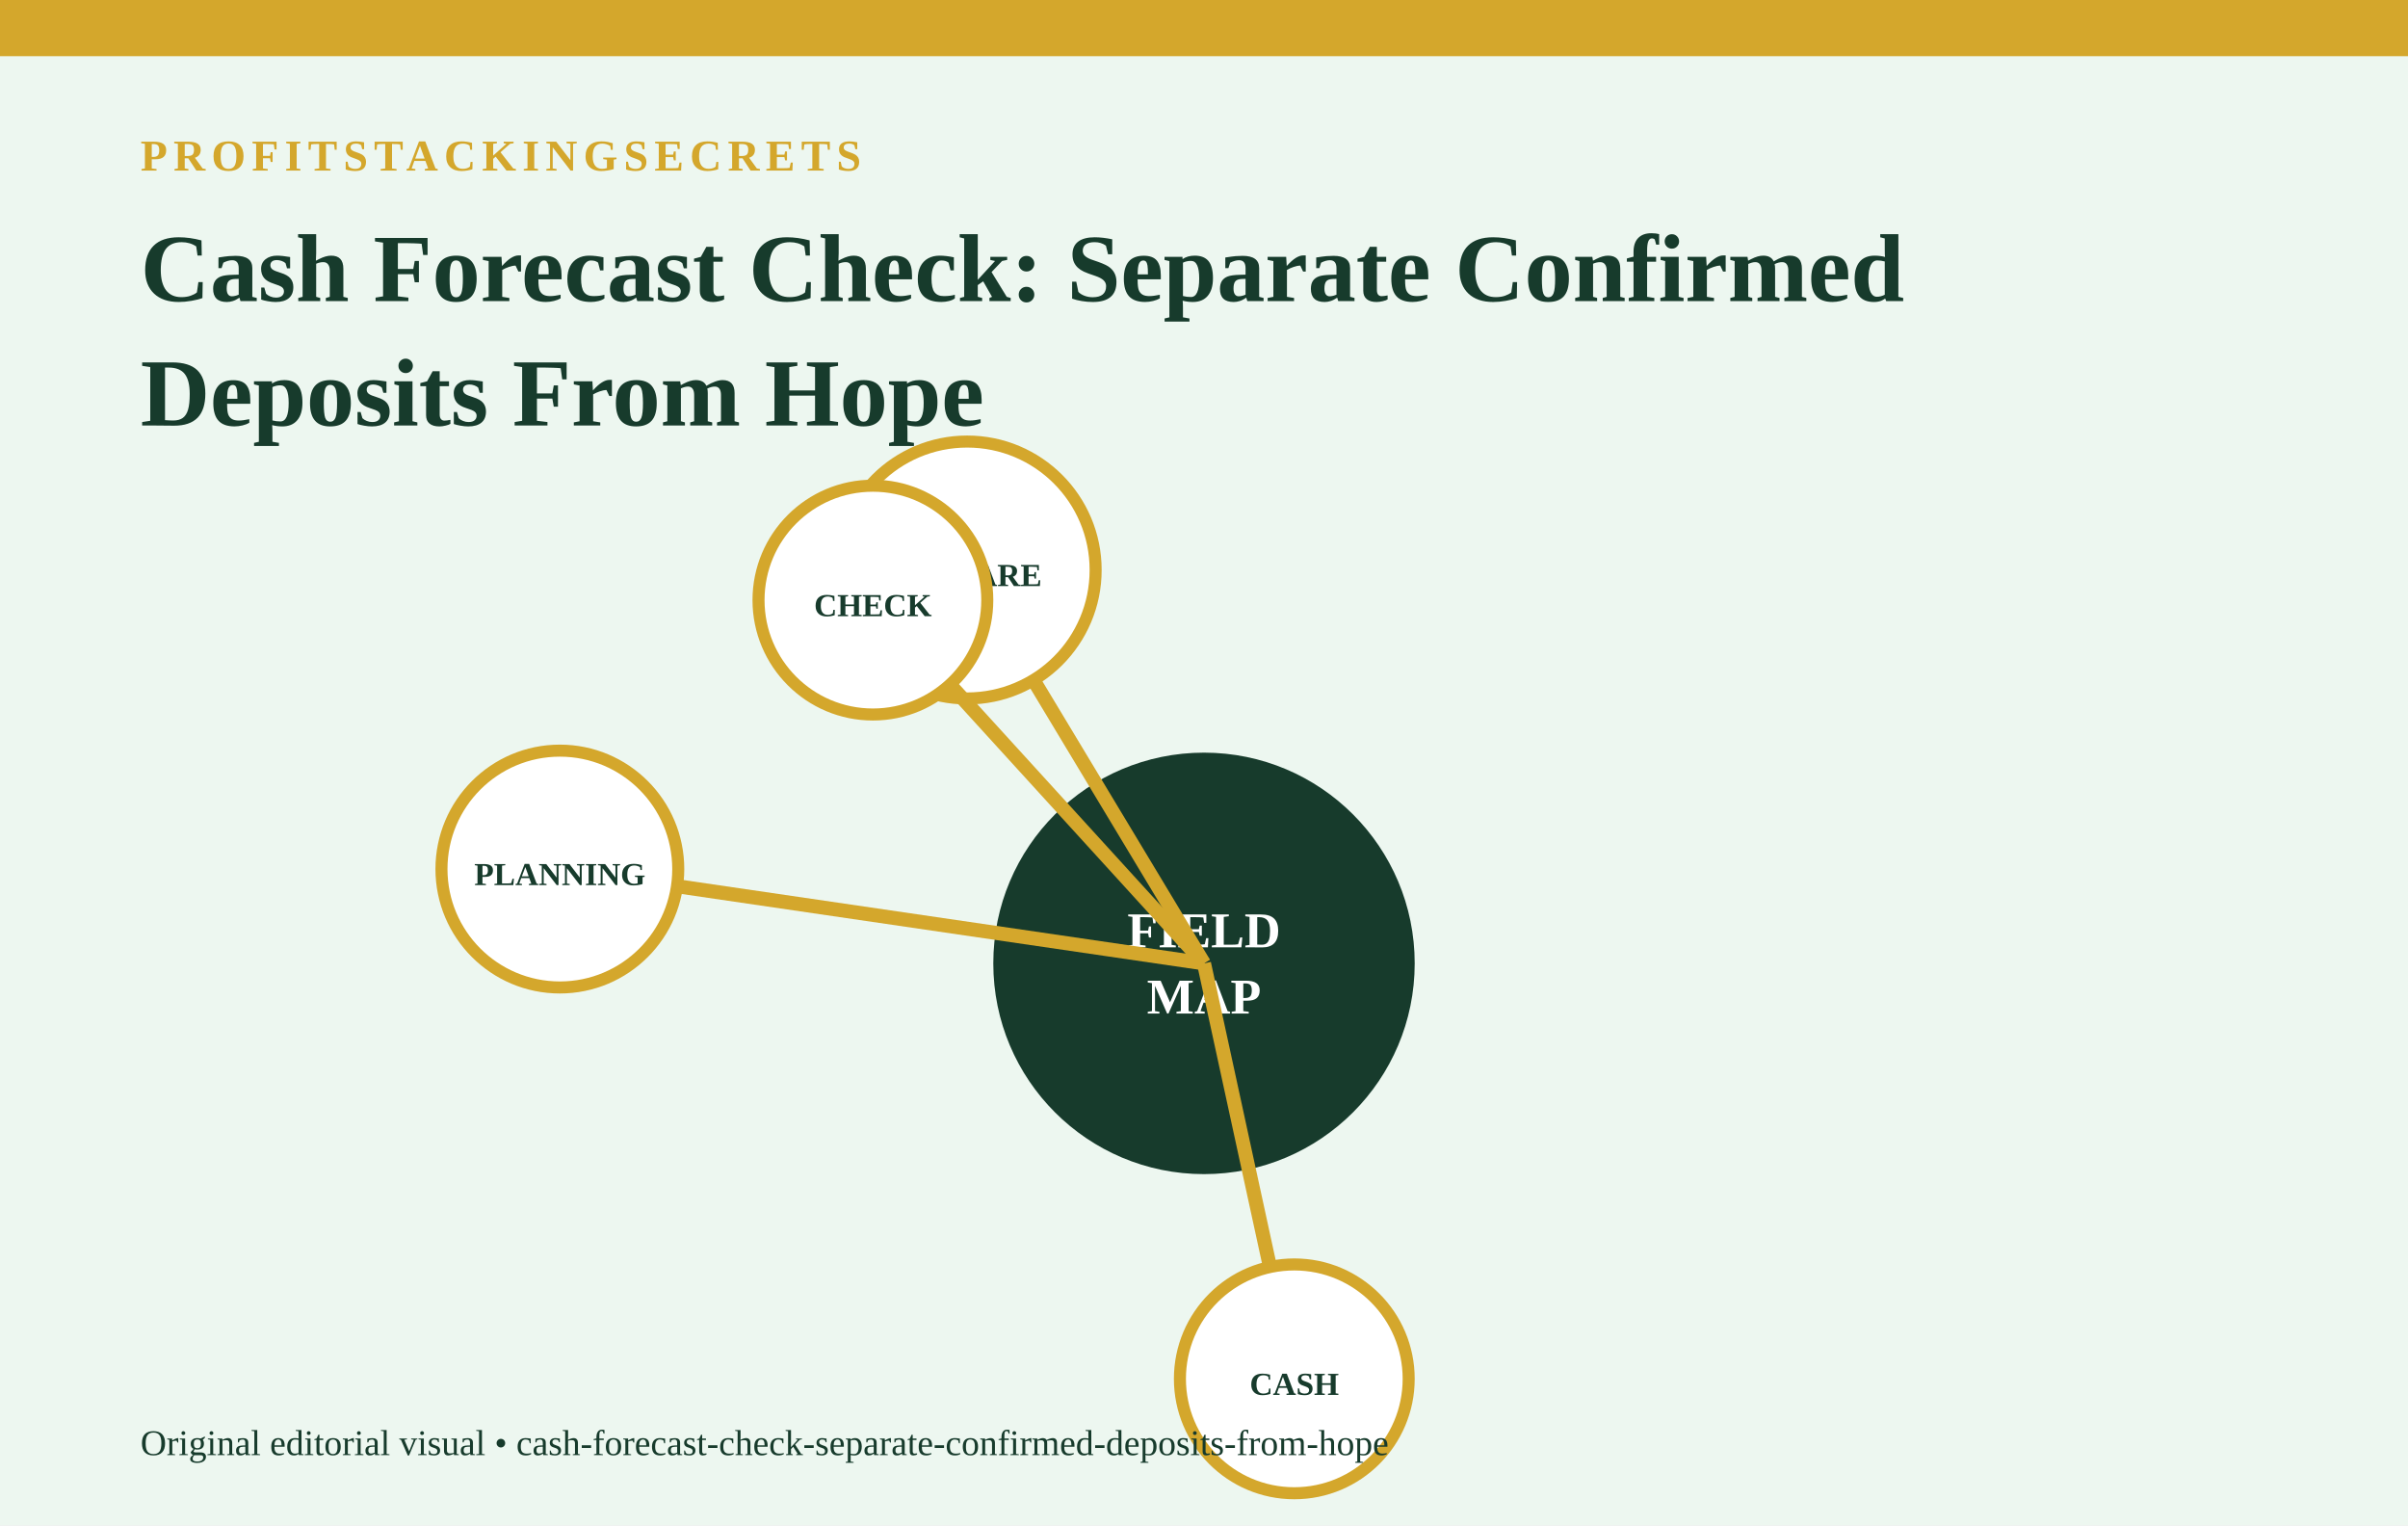
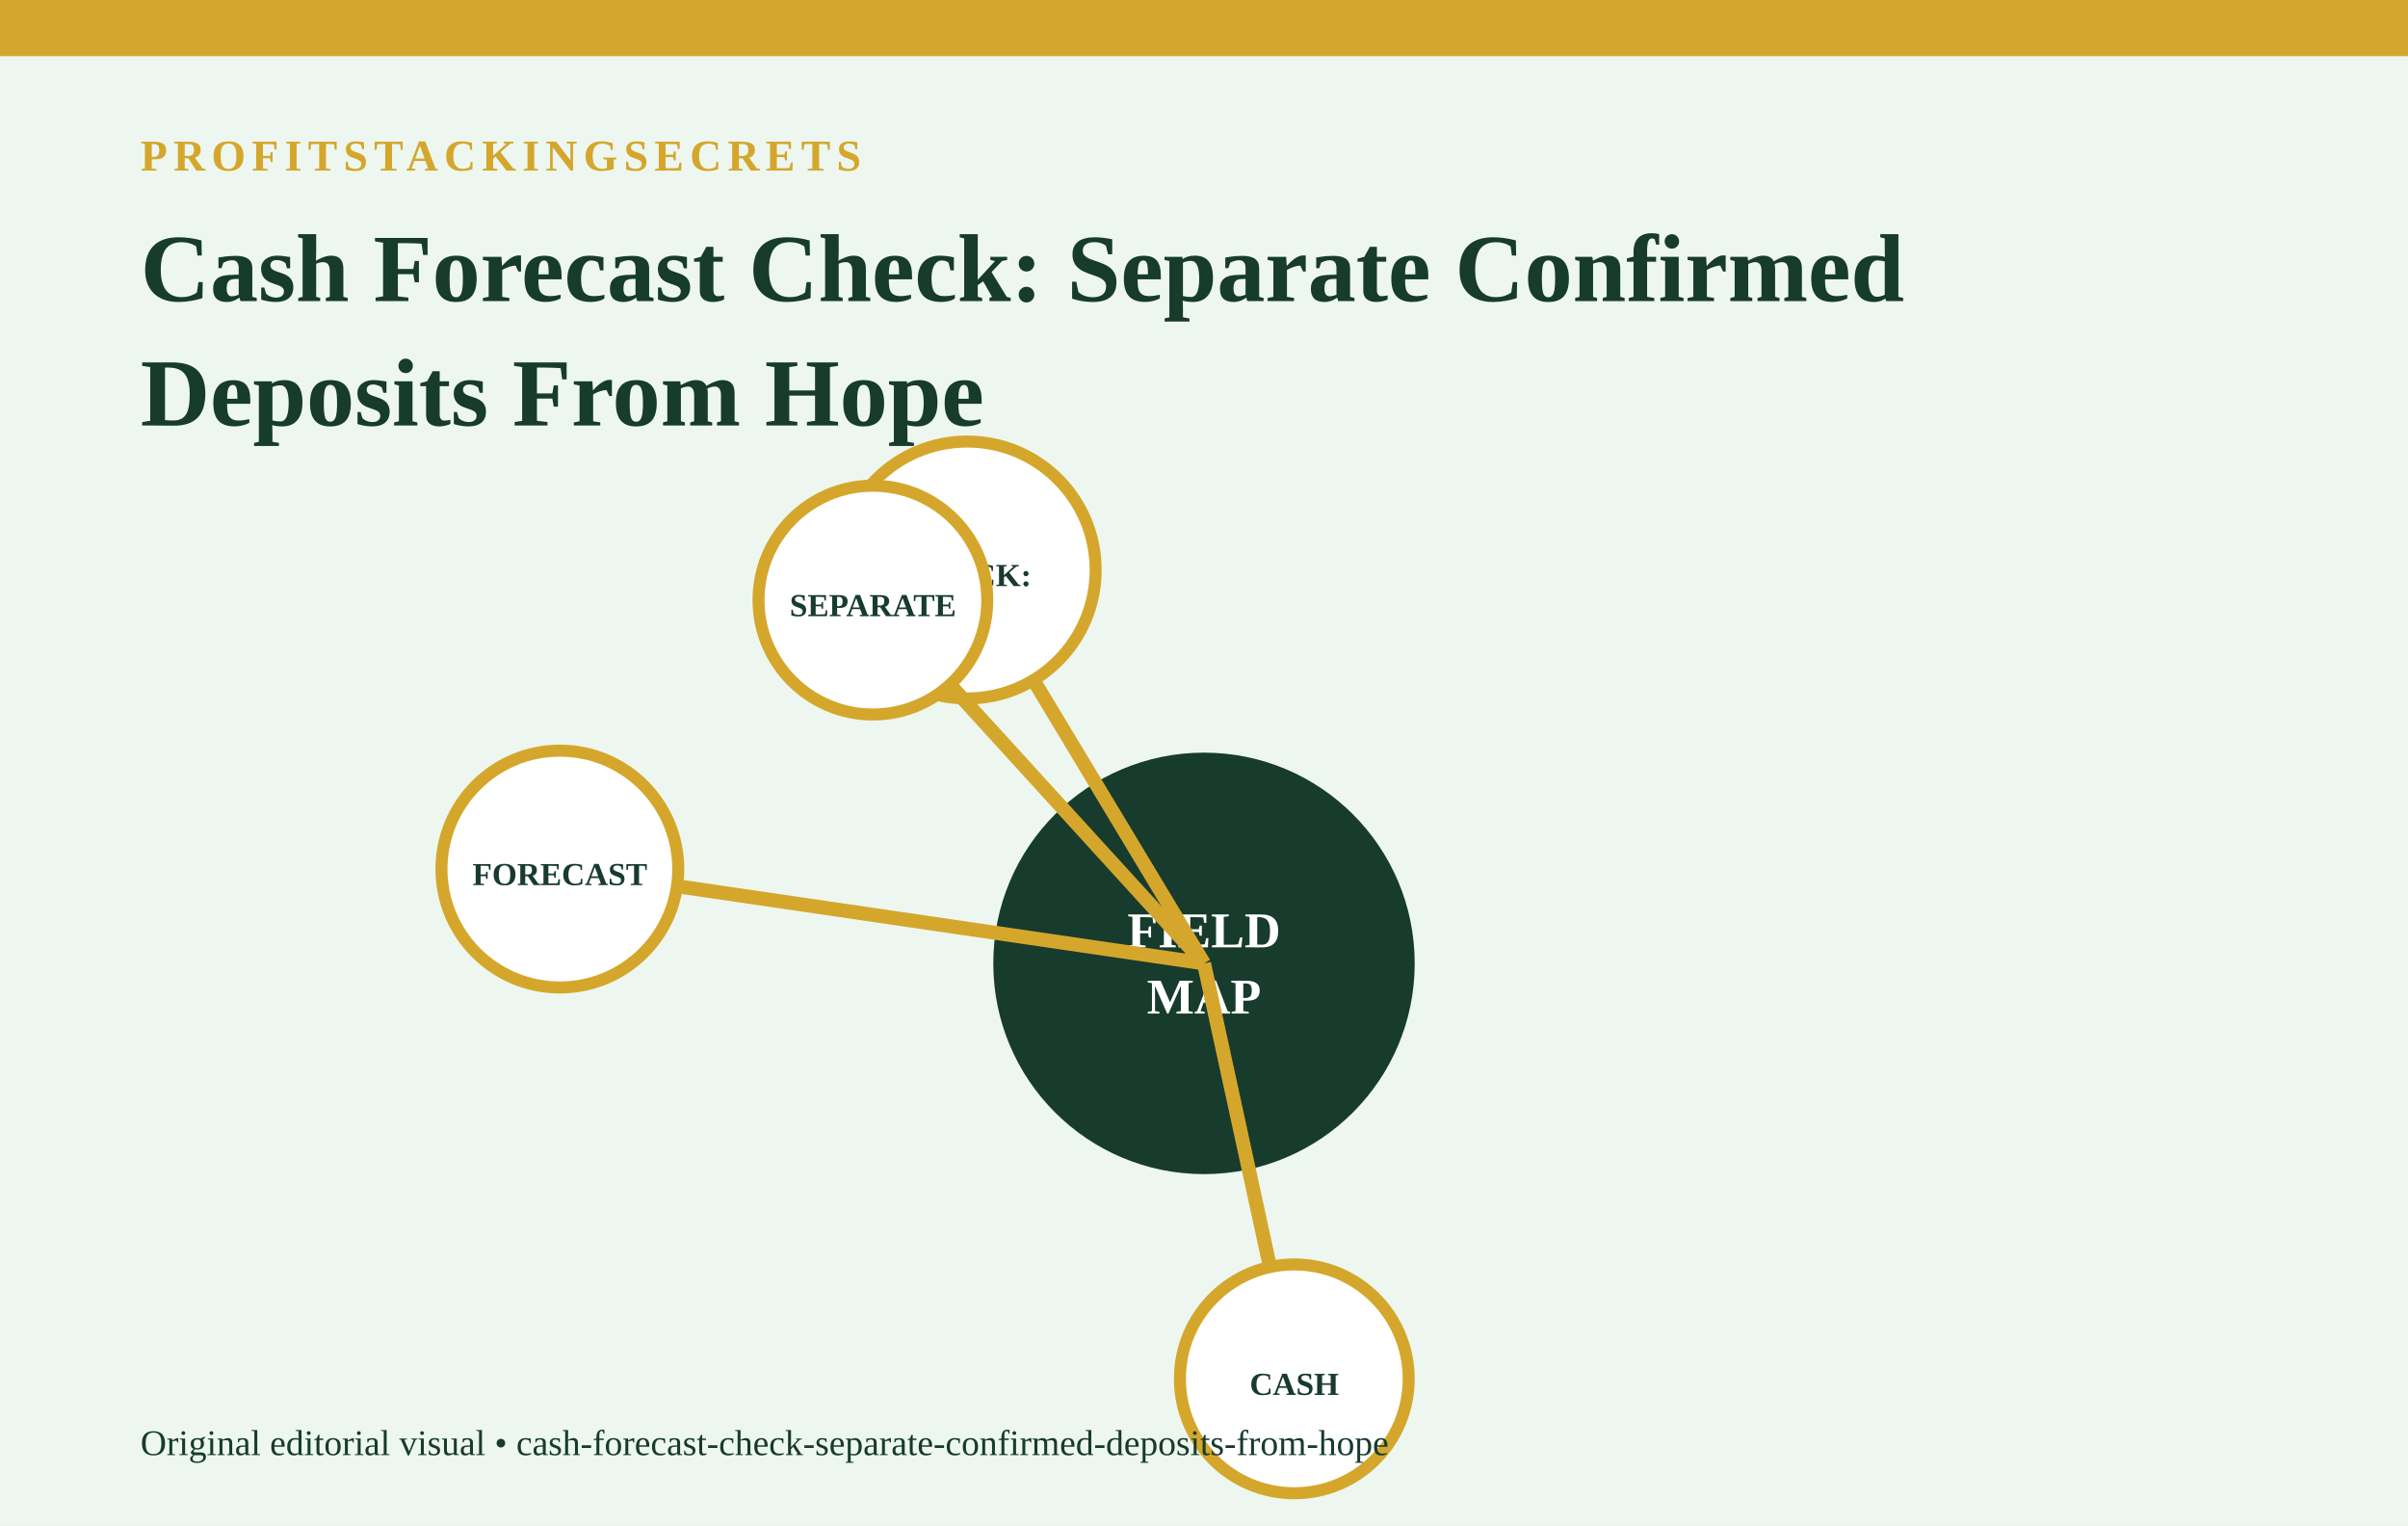
<svg xmlns="http://www.w3.org/2000/svg" width="1200" height="760" viewBox="0 0 1200 760" role="img" aria-labelledby="t d">
  <rect width="1200" height="760" fill="#EDF7F0" />
  <rect width="1200" height="28" fill="#D4A72C" />
  <text x="70" y="85" fill="#D4A72C" font-size="22" font-weight="700" letter-spacing="3">PROFITSTACKINGSECRETS</text>
  <text x="70" y="150" fill="#173B2C" font-size="48" font-weight="700">Cash Forecast Check: Separate Confirmed</text>
  <text x="70" y="212" fill="#173B2C" font-size="48" font-weight="700">Deposits From Hope</text>
  <circle cx="600" cy="480" r="105" fill="#173B2C" />
  <text x="600" y="472" text-anchor="middle" fill="white" font-size="25" font-weight="700">FIELD</text>
  <text x="600" y="505" text-anchor="middle" fill="white" font-size="25" font-weight="700">MAP</text>
  <g>
    <line x1="600" y1="480" x2="645" y2="687" stroke="#D4A72C" stroke-width="7" />
    <circle cx="645" cy="687" r="57" fill="white" stroke="#D4A72C" stroke-width="6" />
    <text x="645" y="695" text-anchor="middle" fill="#173B2C" font-size="16" font-weight="700">CASH</text>
  </g>
  <g>
    <line x1="600" y1="480" x2="279" y2="433" stroke="#D4A72C" stroke-width="7" />
    <circle cx="279" cy="433" r="59" fill="white" stroke="#D4A72C" stroke-width="6" />
-     <text x="279" y="441" text-anchor="middle" fill="#173B2C" font-size="16" font-weight="700">PLANNING</text>
+     <text x="279" y="441" text-anchor="middle" fill="#173B2C" font-size="16" font-weight="700">FORECAST</text>
  </g>
  <g>
    <line x1="600" y1="480" x2="482" y2="284" stroke="#D4A72C" stroke-width="7" />
    <circle cx="482" cy="284" r="64" fill="white" stroke="#D4A72C" stroke-width="6" />
-     <text x="482" y="292" text-anchor="middle" fill="#173B2C" font-size="16" font-weight="700">PREPARE</text>
+     <text x="482" y="292" text-anchor="middle" fill="#173B2C" font-size="16" font-weight="700">CHECK:</text>
  </g>
  <g>
    <line x1="600" y1="480" x2="435" y2="299" stroke="#D4A72C" stroke-width="7" />
    <circle cx="435" cy="299" r="57" fill="white" stroke="#D4A72C" stroke-width="6" />
-     <text x="435" y="307" text-anchor="middle" fill="#173B2C" font-size="16" font-weight="700">CHECK</text>
+     <text x="435" y="307" text-anchor="middle" fill="#173B2C" font-size="16" font-weight="700">SEPARATE</text>
  </g>
  <text x="70" y="725" fill="#173B2C" font-size="18">Original editorial visual • cash-forecast-check-separate-confirmed-deposits-from-hope</text>
</svg>
